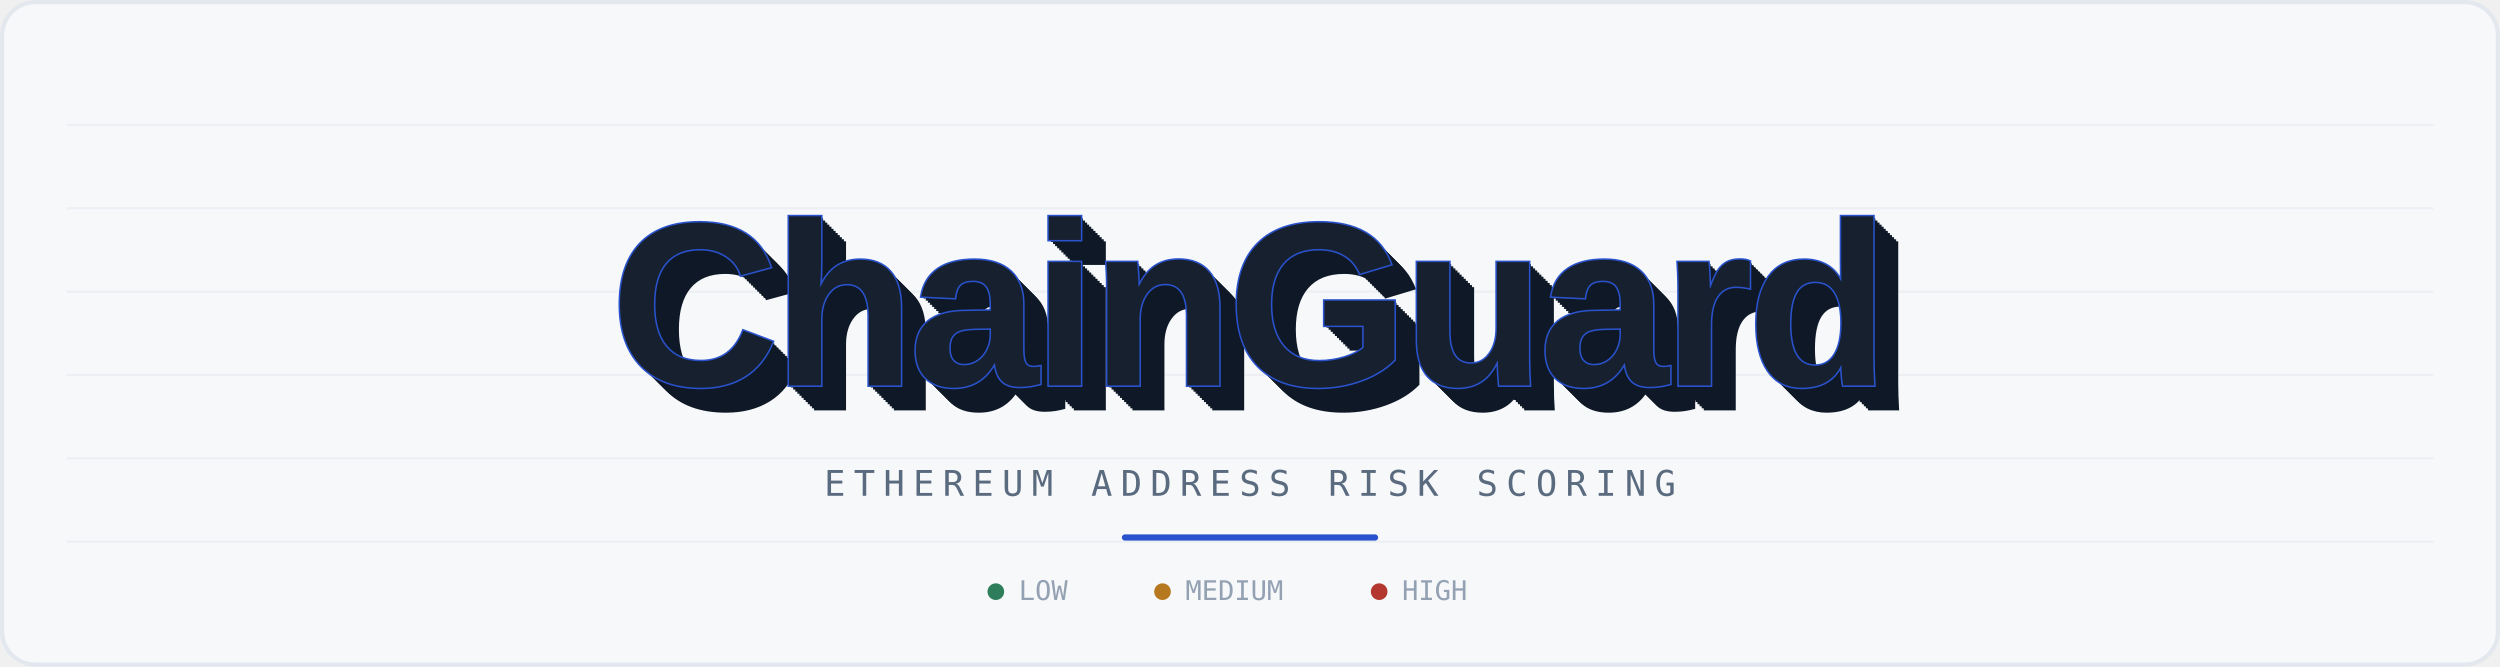
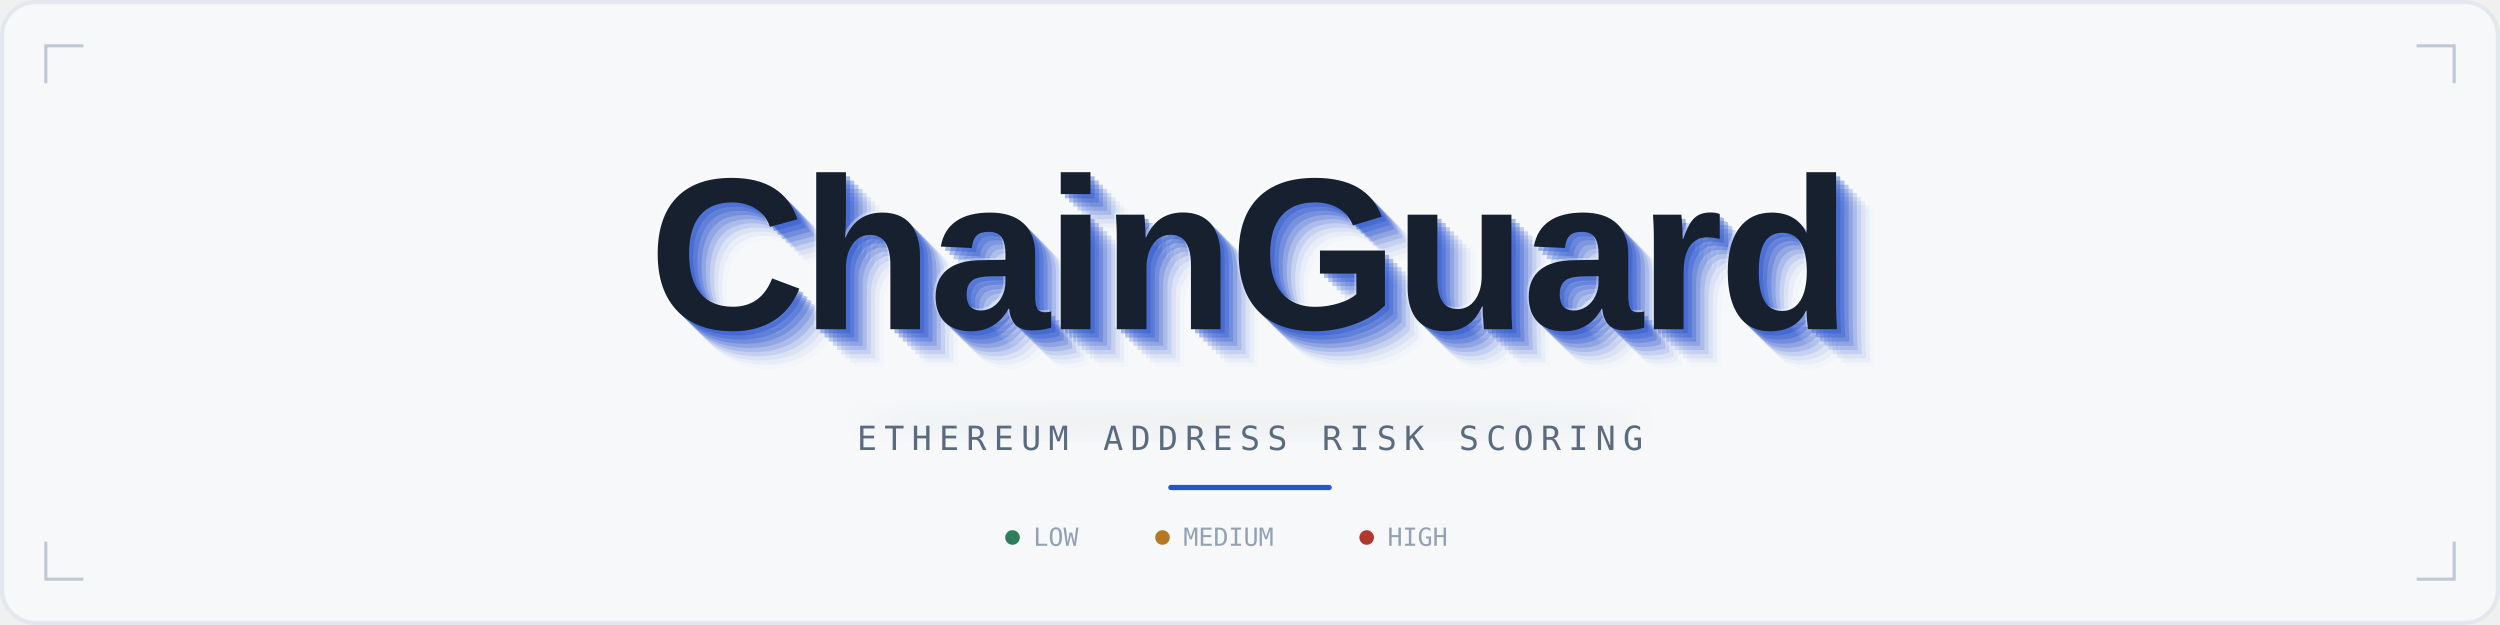
- <svg xmlns="http://www.w3.org/2000/svg" viewBox="0 0 1200 320" role="img" aria-label="ChainGuard — Ethereum address risk scoring">
+ <svg xmlns="http://www.w3.org/2000/svg" viewBox="0 0 1200 300" role="img" aria-label="ChainGuard — Ethereum address risk scoring">
  <defs>
    <clipPath id="clip">
-       <rect x="1" y="1" width="1198" height="318" rx="16" />
+       <rect x="1" y="1" width="1198" height="298" rx="16" />
    </clipPath>
+     <filter id="soft" x="-20%" y="-20%" width="140%" height="140%">
+       <feGaussianBlur stdDeviation="7" />
+     </filter>
  </defs>
-   <rect x="1" y="1" width="1198" height="318" rx="16" fill="#F6F8FA" stroke="#E3E8EE" stroke-width="2" />
-   <g clip-path="url(#clip)">
-     <line x1="32" y1="60" x2="1168" y2="60" stroke="#E3E8EE" stroke-width="1" opacity="0.55" />
-     <line x1="32" y1="100" x2="1168" y2="100" stroke="#E3E8EE" stroke-width="1" opacity="0.55" />
-     <line x1="32" y1="140" x2="1168" y2="140" stroke="#E3E8EE" stroke-width="1" opacity="0.55" />
-     <line x1="32" y1="180" x2="1168" y2="180" stroke="#E3E8EE" stroke-width="1" opacity="0.55" />
-     <line x1="32" y1="220" x2="1168" y2="220" stroke="#E3E8EE" stroke-width="1" opacity="0.55" />
-     <line x1="32" y1="260" x2="1168" y2="260" stroke="#E3E8EE" stroke-width="1" opacity="0.55" />
+   <rect x="1" y="1" width="1198" height="298" rx="16" fill="#F6F8FA" stroke="#E3E8EE" stroke-width="2" />
+   <g clip-path="url(#clip)" stroke="#93A1B2" stroke-width="1.5" opacity="0.55" fill="none">
+     <path d="M22,40 V22 H40" />
+     <path d="M1178,40 V22 H1160" />
+     <path d="M22,260 V278 H40" />
+     <path d="M1178,260 V278 H1160" />
  </g>
-   <g font-family="Arial, 'Helvetica Neue', sans-serif" font-weight="900" font-size="112" letter-spacing="-3" text-anchor="middle">
-     <text x="600" y="185" fill="#0F1826" transform="translate(12,12)">ChainGuard</text>
-     <text x="600" y="185" fill="#0F1826" transform="translate(11,11)">ChainGuard</text>
-     <text x="600" y="185" fill="#0F1826" transform="translate(10,10)">ChainGuard</text>
-     <text x="600" y="185" fill="#0F1826" transform="translate(9,9)">ChainGuard</text>
-     <text x="600" y="185" fill="#0F1826" transform="translate(8,8)">ChainGuard</text>
-     <text x="600" y="185" fill="#0F1826" transform="translate(7,7)">ChainGuard</text>
-     <text x="600" y="185" fill="#0F1826" transform="translate(6,6)">ChainGuard</text>
-     <text x="600" y="185" fill="#0F1826" transform="translate(5,5)">ChainGuard</text>
-     <text x="600" y="185" fill="#0F1826" transform="translate(4,4)">ChainGuard</text>
-     <text x="600" y="185" fill="#0F1826" transform="translate(3,3)">ChainGuard</text>
-     <text x="600" y="185" fill="#0F1826" transform="translate(2,2)">ChainGuard</text>
-     <text x="600" y="185" fill="#0F1826" transform="translate(1,1)">ChainGuard</text>
-     <text x="600" y="185" fill="#16202E" stroke="#2952CC" stroke-width="1.5" paint-order="stroke fill">ChainGuard</text>
+   <ellipse cx="600" cy="202" rx="190" ry="7" fill="#16202E" opacity="0.045" filter="url(#soft)" />
+   <g font-family="Arial, 'Helvetica Neue', sans-serif" font-weight="900" font-size="104" letter-spacing="-2" text-anchor="middle">
+     <g fill="#2952CC">
+       <text x="600" y="158" opacity="0.40" transform="translate(2,2)">ChainGuard</text>
+       <text x="600" y="158" opacity="0.34" transform="translate(4,4)">ChainGuard</text>
+       <text x="600" y="158" opacity="0.28" transform="translate(6,6)">ChainGuard</text>
+       <text x="600" y="158" opacity="0.22" transform="translate(8,8)">ChainGuard</text>
+       <text x="600" y="158" opacity="0.17" transform="translate(10,10)">ChainGuard</text>
+       <text x="600" y="158" opacity="0.12" transform="translate(12,12)">ChainGuard</text>
+       <text x="600" y="158" opacity="0.08" transform="translate(14,14)">ChainGuard</text>
+       <text x="600" y="158" opacity="0.05" transform="translate(16,16)">ChainGuard</text>
+       <text x="600" y="158" opacity="0.02" transform="translate(18,18)">ChainGuard</text>
+     </g>
+     <text x="600" y="158" fill="#FFFFFF" opacity="0.35" transform="translate(-1,-1)">ChainGuard</text>
+     <text x="600" y="158" fill="#16202E">ChainGuard</text>
  </g>
-   <text x="600" y="238" text-anchor="middle" font-family="Consolas, 'JetBrains Mono', monospace" font-size="17" letter-spacing="4" fill="#5B6B7F">ETHEREUM ADDRESS RISK SCORING</text>
-   <line x1="540" y1="258" x2="660" y2="258" stroke="#2952CC" stroke-width="3" stroke-linecap="round" />
-   <g font-family="Consolas, 'JetBrains Mono', monospace" font-size="13" fill="#93A1B2">
-     <circle cx="478" cy="284" r="4" fill="#2E7D5B" />
-     <text x="489" y="288">LOW</text>
-     <circle cx="558" cy="284" r="4" fill="#B7791F" />
-     <text x="569" y="288">MEDIUM</text>
-     <circle cx="662" cy="284" r="4" fill="#B3372E" />
-     <text x="673" y="288">HIGH</text>
+   <text x="600" y="216" text-anchor="middle" font-family="Consolas, 'JetBrains Mono', monospace" font-size="16" letter-spacing="3.5" fill="#5B6B7F">ETHEREUM ADDRESS RISK SCORING</text>
+   <line x1="562" y1="234" x2="638" y2="234" stroke="#2952CC" stroke-width="2.5" stroke-linecap="round" />
+   <g font-family="Consolas, 'JetBrains Mono', monospace" font-size="12" fill="#93A1B2">
+     <circle cx="486" cy="258" r="3.5" fill="#2E7D5B" />
+     <text x="496" y="262">LOW</text>
+     <circle cx="558" cy="258" r="3.5" fill="#B7791F" />
+     <text x="568" y="262">MEDIUM</text>
+     <circle cx="656" cy="258" r="3.5" fill="#B3372E" />
+     <text x="666" y="262">HIGH</text>
  </g>
</svg>
